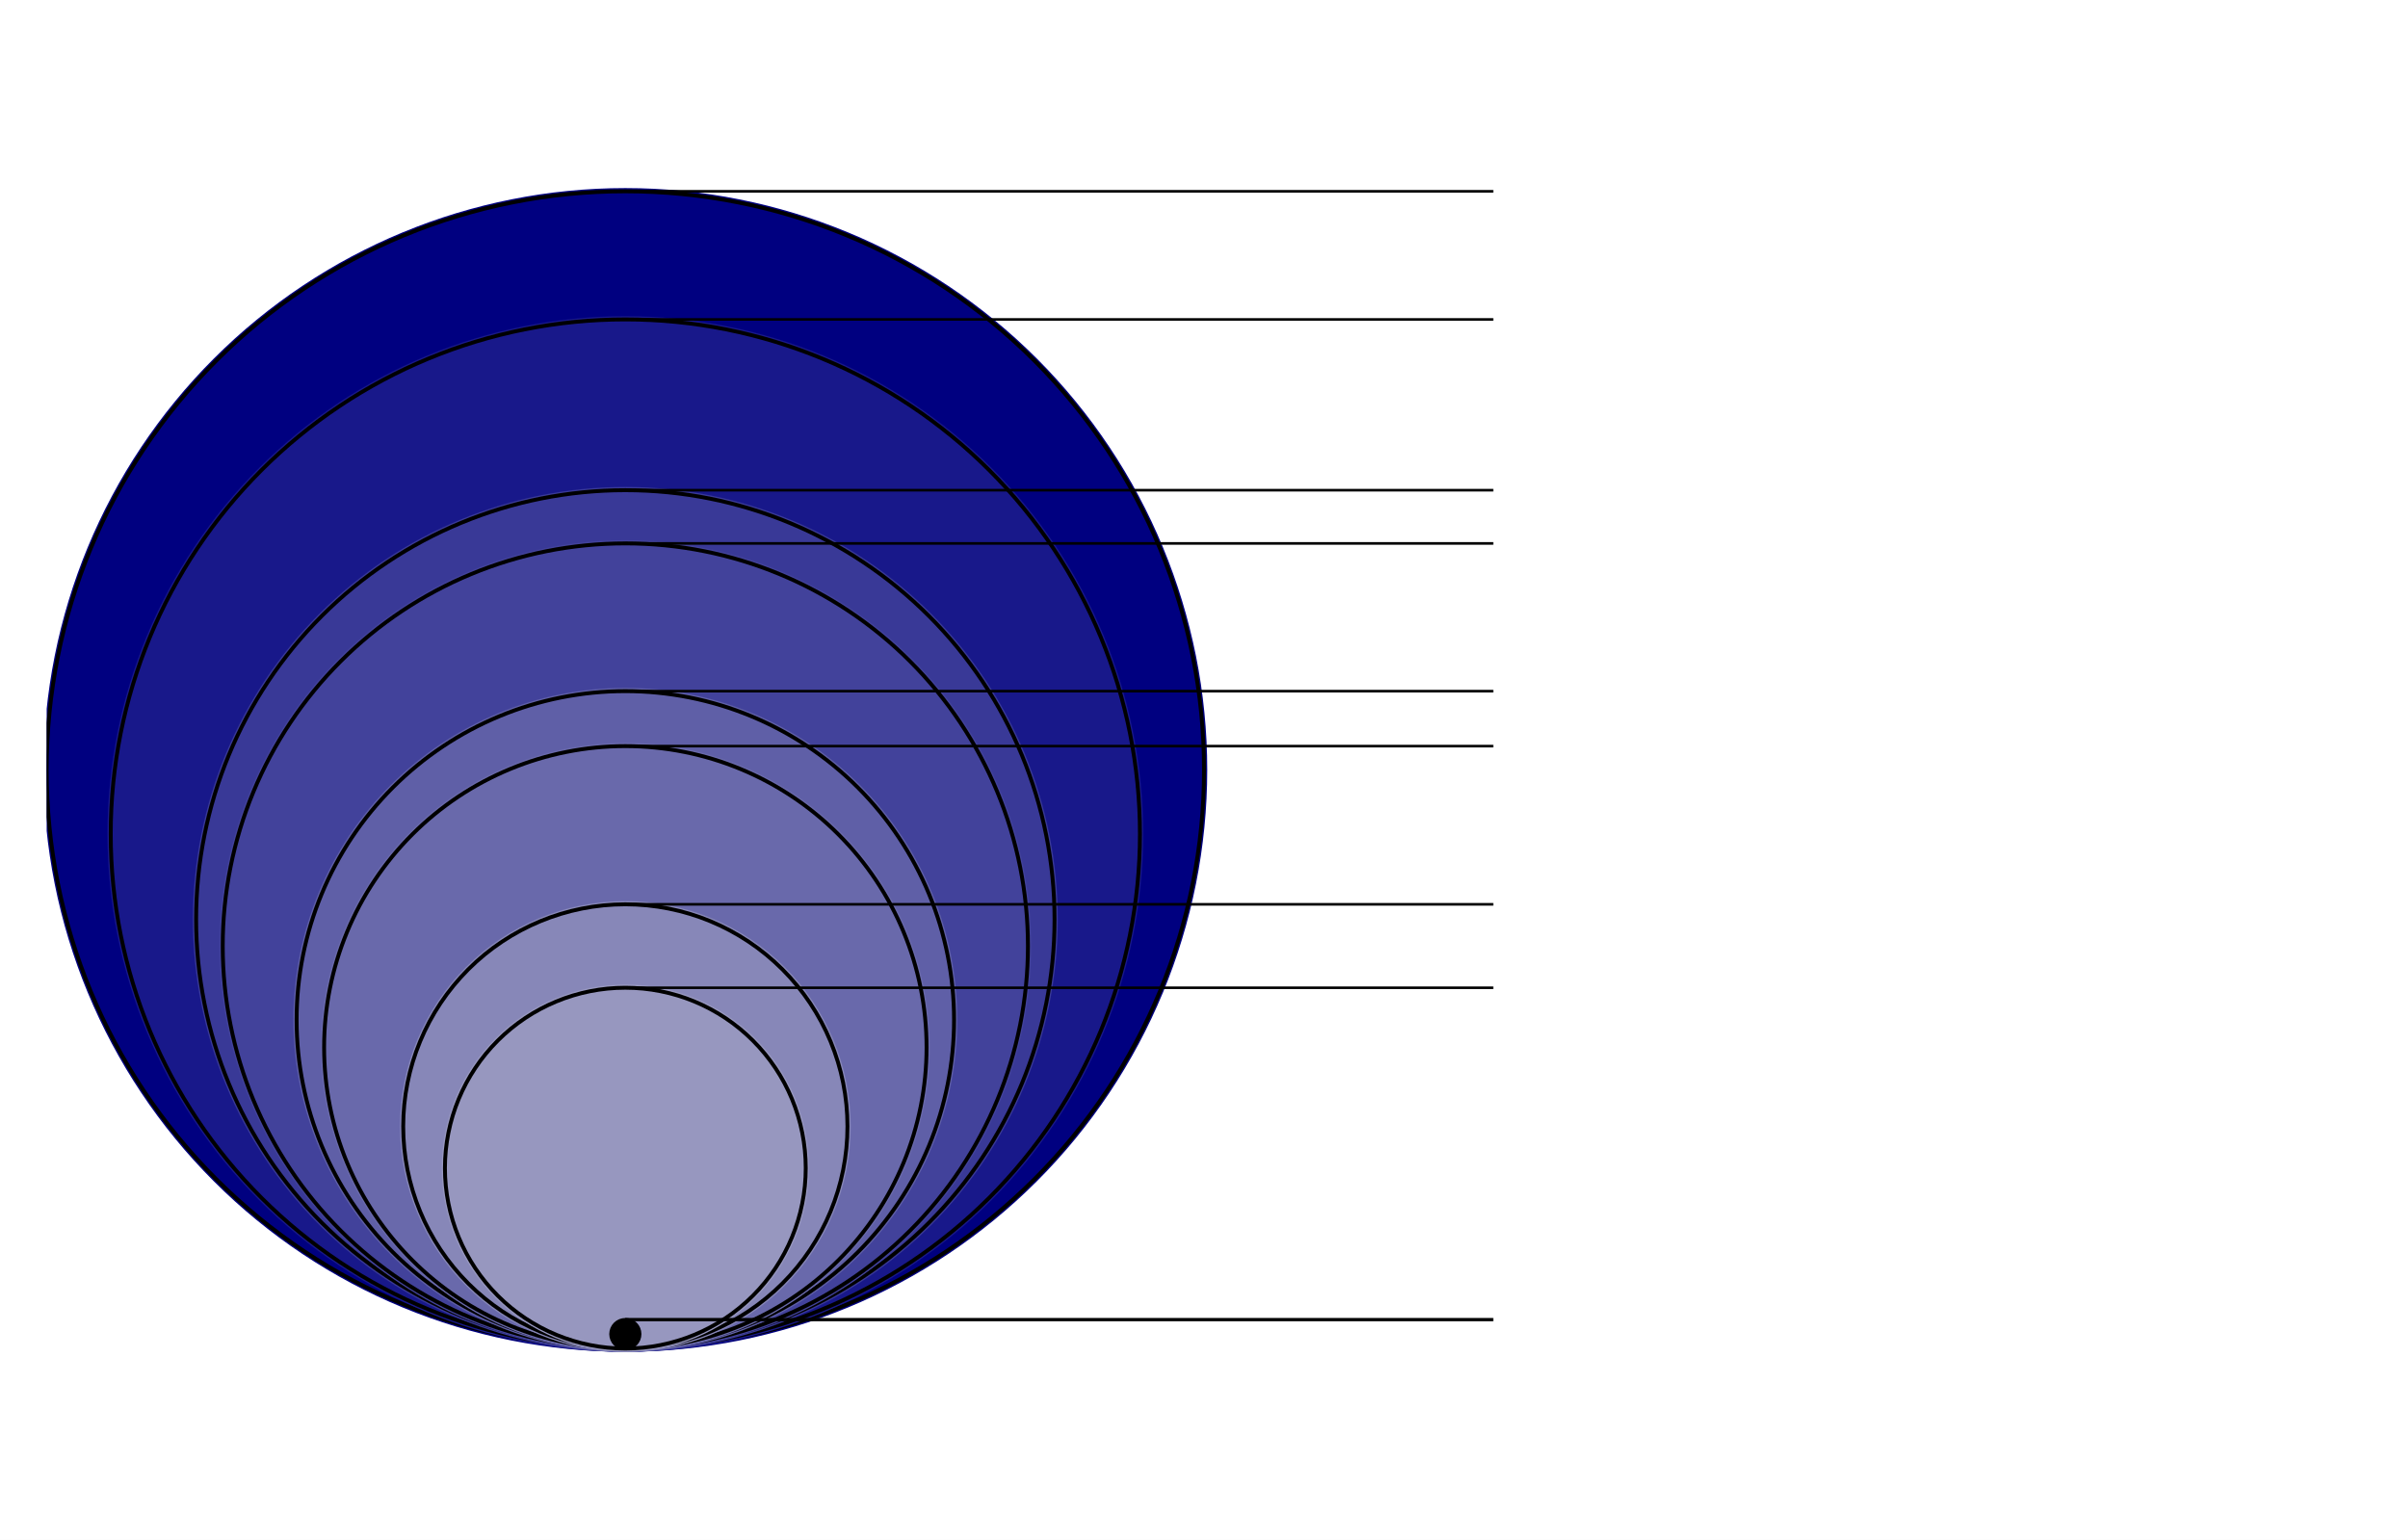
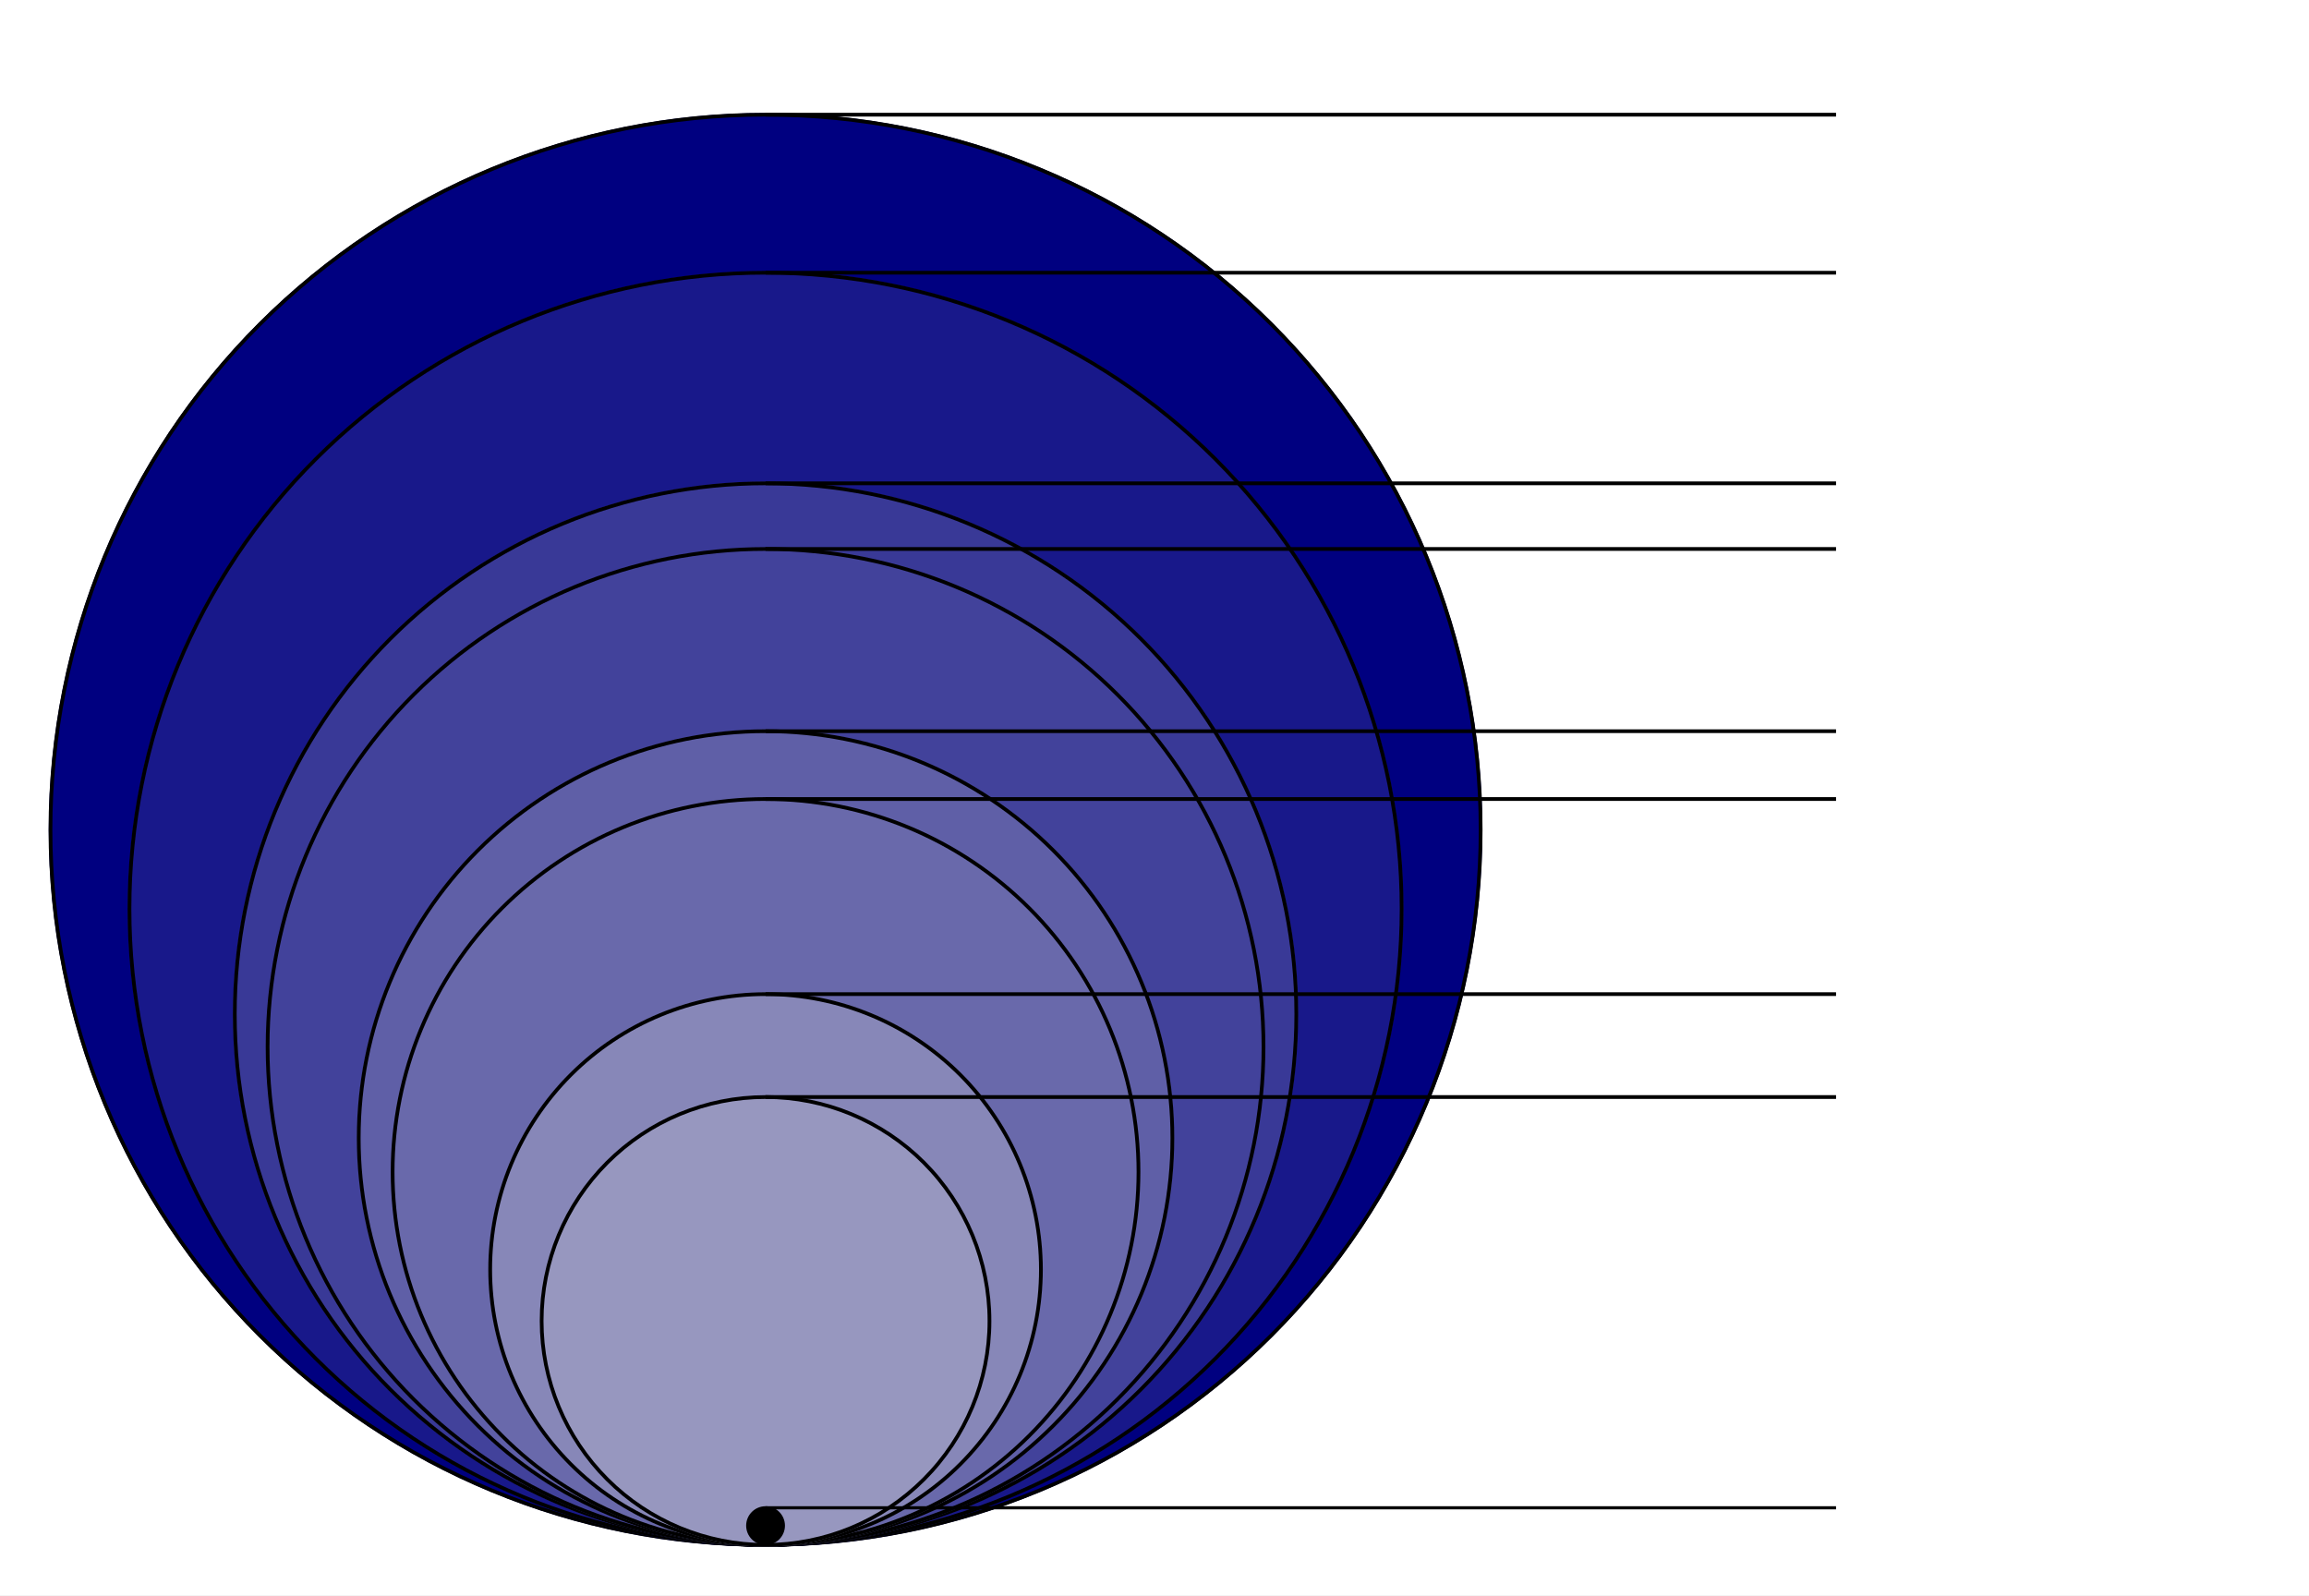
- <svg xmlns="http://www.w3.org/2000/svg" width="371.52pt" height="237.6pt" viewBox="0 0 371.52 237.6" version="1.1">
+ <svg xmlns="http://www.w3.org/2000/svg" width="371.52pt" height="256.69pt" viewBox="0 0 371.52 256.69" version="1.1">
  <defs>
    <style type="text/css">*{stroke-linejoin: round; stroke-linecap: butt}</style>
  </defs>
  <g id="figure_1">
    <g id="patch_1">
-       <path d="M 0 237.6  L 371.52 237.6  L 371.52 0  L 0 0  z " style="fill: #ffffff" />
+       <path d="M 0 256.69  L 371.52 256.69  L 371.52 0  L 0 0  z " style="fill: #ffffff" />
    </g>
    <g id="axes_1">
      <g id="patch_2">
-         <path d="M 96.48 208.08  C 120.157 208.08 142.868 198.673 159.61 181.93  C 176.353 165.188 185.76 142.477 185.76 118.8  C 185.76 95.123 176.353 72.412 159.61 55.67  C 142.868 38.927 120.157 29.52 96.48 29.52  C 72.803 29.52 50.092 38.927 33.35 55.67  C 16.607 72.412 7.2 95.123 7.2 118.8  C 7.2 142.477 16.607 165.188 33.35 181.93  C 50.092 198.673 72.803 208.08 96.48 208.08  z " clip-path="url(#p1e48f04310)" style="fill: #000080; stroke: #000080; stroke-linejoin: miter" />
+         <path d="M 123.178 248.342  C 153.631 248.342 182.841 236.243 204.375 214.709  C 225.908 193.176 238.007 163.966 238.007 133.513  C 238.007 103.059 225.908 73.849 204.375 52.316  C 182.841 30.782 153.631 18.683 123.178 18.683  C 92.725 18.683 63.515 30.782 41.981 52.316  C 20.447 73.849 8.348 103.059 8.348 133.513  C 8.348 163.966 20.447 193.176 41.981 214.709  C 63.515 236.243 92.725 248.342 123.178 248.342  z " clip-path="url(#pa983906315)" style="fill: #000080; stroke: #000080; stroke-linejoin: miter" />
      </g>
      <g id="patch_3">
-         <path d="M 96.48 208.08  C 120.157 208.08 142.868 198.673 159.61 181.93  C 176.353 165.188 185.76 142.477 185.76 118.8  C 185.76 95.123 176.353 72.412 159.61 55.67  C 142.868 38.927 120.157 29.52 96.48 29.52  C 72.803 29.52 50.092 38.927 33.35 55.67  C 16.607 72.412 7.2 95.123 7.2 118.8  C 7.2 142.477 16.607 165.188 33.35 181.93  C 50.092 198.673 72.803 208.08 96.48 208.08  L 96.48 208.08  z " clip-path="url(#p1e48f04310)" style="fill: none; stroke: #000000; stroke-width: 0.6; stroke-linejoin: miter" />
+         <path d="M 123.178 248.572  C 153.692 248.572 182.96 236.448 204.537 214.872  C 226.114 193.295 238.237 164.027 238.237 133.513  C 238.237 102.998 226.114 73.73 204.537 52.153  C 182.96 30.577 153.692 18.453 123.178 18.453  C 92.664 18.453 63.395 30.577 41.819 52.153  C 20.242 73.73 8.119 102.998 8.119 133.513  C 8.119 164.027 20.242 193.295 41.819 214.872  C 63.395 236.448 92.664 248.572 123.178 248.572  L 123.178 248.572  z " clip-path="url(#pa983906315)" style="fill: none; stroke: #000000; stroke-width: 0.6; stroke-linejoin: miter" />
      </g>
      <g id="patch_4">
-         <path d="M 96.48 208.08  C 117.536 208.08 137.732 199.714 152.621 184.826  C 167.51 169.937 175.875 149.741 175.875 128.685  C 175.875 107.629 167.51 87.433 152.621 72.544  C 137.732 57.655 117.536 49.29 96.48 49.29  C 75.424 49.29 55.228 57.655 40.339 72.544  C 25.45 87.433 17.085 107.629 17.085 128.685  C 17.085 149.741 25.45 169.937 40.339 184.826  C 55.228 199.714 75.424 208.08 96.48 208.08  z " clip-path="url(#p1e48f04310)" style="fill: #18188a; stroke: #18188a; stroke-linejoin: miter" />
+         <path d="M 123.178 248.342  C 150.259 248.342 176.235 237.583 195.385 218.433  C 214.534 199.284 225.294 173.308 225.294 146.226  C 225.294 119.145 214.534 93.169 195.385 74.019  C 176.235 54.87 150.259 44.11 123.178 44.11  C 96.096 44.11 70.12 54.87 50.971 74.019  C 31.821 93.169 21.062 119.145 21.062 146.226  C 21.062 173.308 31.821 199.284 50.971 218.433  C 70.12 237.583 96.096 248.342 123.178 248.342  z " clip-path="url(#pa983906315)" style="fill: #18188a; stroke: #18188a; stroke-linejoin: miter" />
      </g>
      <g id="patch_5">
-         <path d="M 96.48 208.08  C 117.536 208.08 137.732 199.714 152.621 184.826  C 167.51 169.937 175.875 149.741 175.875 128.685  C 175.875 107.629 167.51 87.433 152.621 72.544  C 137.732 57.655 117.536 49.29 96.48 49.29  C 75.424 49.29 55.228 57.655 40.339 72.544  C 25.45 87.433 17.085 107.629 17.085 128.685  C 17.085 149.741 25.45 169.937 40.339 184.826  C 55.228 199.714 75.424 208.08 96.48 208.08  L 96.48 208.08  z " clip-path="url(#p1e48f04310)" style="fill: none; stroke: #000000; stroke-width: 0.6; stroke-linejoin: miter" />
+         <path d="M 123.178 248.572  C 150.32 248.572 176.355 237.788 195.547 218.595  C 214.74 199.403 225.524 173.369 225.524 146.226  C 225.524 119.084 214.74 93.049 195.547 73.857  C 176.355 54.664 150.32 43.88 123.178 43.88  C 96.035 43.88 70.001 54.664 50.809 73.857  C 31.616 93.049 20.832 119.084 20.832 146.226  C 20.832 173.369 31.616 199.403 50.809 218.595  C 70.001 237.788 96.035 248.572 123.178 248.572  L 123.178 248.572  z " clip-path="url(#pa983906315)" style="fill: none; stroke: #000000; stroke-width: 0.6; stroke-linejoin: miter" />
      </g>
      <g id="patch_6">
-         <path d="M 96.48 208.08  C 114.042 208.08 130.887 201.103 143.305 188.684  C 155.724 176.266 162.701 159.421 162.701 141.859  C 162.701 124.297 155.724 107.452 143.305 95.033  C 130.887 82.615 114.042 75.638 96.48 75.638  C 78.918 75.638 62.073 82.615 49.655 95.033  C 37.236 107.452 30.259 124.297 30.259 141.859  C 30.259 159.421 37.236 176.266 49.655 188.684  C 62.073 201.103 78.918 208.08 96.48 208.08  z " clip-path="url(#p1e48f04310)" style="fill: #393997; stroke: #393997; stroke-linejoin: miter" />
+         <path d="M 123.178 248.342  C 145.766 248.342 167.432 239.368 183.404 223.396  C 199.376 207.424 208.35 185.758 208.35 163.17  C 208.35 140.582 199.376 118.917 183.404 102.945  C 167.432 86.973 145.766 77.998 123.178 77.998  C 100.59 77.998 78.924 86.973 62.952 102.945  C 46.98 118.917 38.006 140.582 38.006 163.17  C 38.006 185.758 46.98 207.424 62.952 223.396  C 78.924 239.368 100.59 248.342 123.178 248.342  z " clip-path="url(#pa983906315)" style="fill: #393997; stroke: #393997; stroke-linejoin: miter" />
      </g>
      <g id="patch_7">
-         <path d="M 96.48 208.08  C 114.042 208.08 130.887 201.103 143.305 188.684  C 155.724 176.266 162.701 159.421 162.701 141.859  C 162.701 124.297 155.724 107.452 143.305 95.033  C 130.887 82.615 114.042 75.638 96.48 75.638  C 78.918 75.638 62.073 82.615 49.655 95.033  C 37.236 107.452 30.259 124.297 30.259 141.859  C 30.259 159.421 37.236 176.266 49.655 188.684  C 62.073 201.103 78.918 208.08 96.48 208.08  L 96.48 208.08  z " clip-path="url(#p1e48f04310)" style="fill: none; stroke: #000000; stroke-width: 0.6; stroke-linejoin: miter" />
+         <path d="M 123.178 248.572  C 145.827 248.572 167.551 239.573 183.566 223.558  C 199.581 207.543 208.579 185.819 208.579 163.17  C 208.579 140.521 199.581 118.797 183.566 102.782  C 167.551 86.767 145.827 77.769 123.178 77.769  C 100.529 77.769 78.805 86.767 62.79 102.782  C 46.775 118.797 37.776 140.521 37.776 163.17  C 37.776 185.819 46.775 207.543 62.79 223.558  C 78.805 239.573 100.529 248.572 123.178 248.572  L 123.178 248.572  z " clip-path="url(#pa983906315)" style="fill: none; stroke: #000000; stroke-width: 0.6; stroke-linejoin: miter" />
      </g>
      <g id="patch_8">
-         <path d="M 96.48 208.08  C 112.953 208.08 128.754 201.535 140.403 189.887  C 152.051 178.238 158.596 162.437 158.596 145.964  C 158.596 129.491 152.051 113.69 140.403 102.041  C 128.754 90.393 112.953 83.848 96.48 83.848  C 80.007 83.848 64.206 90.393 52.557 102.041  C 40.909 113.69 34.364 129.491 34.364 145.964  C 34.364 162.437 40.909 178.238 52.557 189.887  C 64.206 201.535 80.007 208.08 96.48 208.08  z " clip-path="url(#p1e48f04310)" style="fill: #42429b; stroke: #42429b; stroke-linejoin: miter" />
+         <path d="M 123.178 248.342  C 144.365 248.342 164.688 239.924 179.67 224.942  C 194.652 209.96 203.07 189.638 203.07 168.45  C 203.07 147.263 194.652 126.94 179.67 111.958  C 164.688 96.976 144.365 88.558 123.178 88.558  C 101.99 88.558 81.668 96.976 66.686 111.958  C 51.704 126.94 43.286 147.263 43.286 168.45  C 43.286 189.638 51.704 209.96 66.686 224.942  C 81.668 239.924 101.99 248.342 123.178 248.342  z " clip-path="url(#pa983906315)" style="fill: #42429b; stroke: #42429b; stroke-linejoin: miter" />
      </g>
      <g id="patch_9">
-         <path d="M 96.48 208.08  C 112.953 208.08 128.754 201.535 140.403 189.887  C 152.051 178.238 158.596 162.437 158.596 145.964  C 158.596 129.491 152.051 113.69 140.403 102.041  C 128.754 90.393 112.953 83.848 96.48 83.848  C 80.007 83.848 64.206 90.393 52.557 102.041  C 40.909 113.69 34.364 129.491 34.364 145.964  C 34.364 162.437 40.909 178.238 52.557 189.887  C 64.206 201.535 80.007 208.08 96.48 208.08  L 96.48 208.08  z " clip-path="url(#p1e48f04310)" style="fill: none; stroke: #000000; stroke-width: 0.6; stroke-linejoin: miter" />
+         <path d="M 123.178 248.572  C 144.426 248.572 164.807 240.13 179.832 225.105  C 194.857 210.08 203.299 189.699 203.299 168.45  C 203.299 147.202 194.857 126.821 179.832 111.796  C 164.807 96.771 144.426 88.329 123.178 88.329  C 101.929 88.329 81.548 96.771 66.523 111.796  C 51.498 126.821 43.056 147.202 43.056 168.45  C 43.056 189.699 51.498 210.08 66.523 225.105  C 81.548 240.13 101.929 248.572 123.178 248.572  L 123.178 248.572  z " clip-path="url(#pa983906315)" style="fill: none; stroke: #000000; stroke-width: 0.6; stroke-linejoin: miter" />
      </g>
      <g id="patch_10">
-         <path d="M 96.48 208.08  C 109.93 208.08 122.832 202.736 132.343 193.225  C 141.854 183.714 147.197 170.813 147.197 157.363  C 147.197 143.912 141.854 131.011 132.343 121.5  C 122.832 111.989 109.93 106.645 96.48 106.645  C 83.03 106.645 70.128 111.989 60.617 121.5  C 51.106 131.011 45.763 143.912 45.763 157.363  C 45.763 170.813 51.106 183.714 60.617 193.225  C 70.128 202.736 83.03 208.08 96.48 208.08  z " clip-path="url(#p1e48f04310)" style="fill: #5f5fa7; stroke: #5f5fa7; stroke-linejoin: miter" />
+         <path d="M 123.178 248.342  C 140.477 248.342 157.071 241.469 169.304 229.236  C 181.536 217.004 188.409 200.41 188.409 183.111  C 188.409 165.811 181.536 149.218 169.304 136.985  C 157.071 124.752 140.477 117.879 123.178 117.879  C 105.878 117.879 89.285 124.752 77.052 136.985  C 64.82 149.218 57.946 165.811 57.946 183.111  C 57.946 200.41 64.82 217.004 77.052 229.236  C 89.285 241.469 105.878 248.342 123.178 248.342  z " clip-path="url(#pa983906315)" style="fill: #5f5fa7; stroke: #5f5fa7; stroke-linejoin: miter" />
      </g>
      <g id="patch_11">
-         <path d="M 96.48 208.08  C 109.93 208.08 122.832 202.736 132.343 193.225  C 141.854 183.714 147.197 170.813 147.197 157.363  C 147.197 143.912 141.854 131.011 132.343 121.5  C 122.832 111.989 109.93 106.645 96.48 106.645  C 83.03 106.645 70.128 111.989 60.617 121.5  C 51.106 131.011 45.763 143.912 45.763 157.363  C 45.763 170.813 51.106 183.714 60.617 193.225  C 70.128 202.736 83.03 208.08 96.48 208.08  L 96.48 208.08  z " clip-path="url(#p1e48f04310)" style="fill: none; stroke: #000000; stroke-width: 0.6; stroke-linejoin: miter" />
+         <path d="M 123.178 248.572  C 140.538 248.572 157.19 241.674 169.466 229.399  C 181.742 217.123 188.639 200.471 188.639 183.111  C 188.639 165.75 181.742 149.098 169.466 136.823  C 157.19 124.547 140.538 117.649 123.178 117.649  C 105.817 117.649 89.166 124.547 76.89 136.823  C 64.614 149.098 57.717 165.75 57.717 183.111  C 57.717 200.471 64.614 217.123 76.89 229.399  C 89.166 241.674 105.817 248.572 123.178 248.572  L 123.178 248.572  z " clip-path="url(#pa983906315)" style="fill: none; stroke: #000000; stroke-width: 0.6; stroke-linejoin: miter" />
      </g>
      <g id="patch_12">
-         <path d="M 96.48 208.08  C 108.806 208.08 120.628 203.183 129.344 194.467  C 138.06 185.752 142.957 173.929 142.957 161.603  C 142.957 149.278 138.06 137.455 129.344 128.739  C 120.628 120.024 108.806 115.127 96.48 115.127  C 84.154 115.127 72.332 120.024 63.616 128.739  C 54.9 137.455 50.003 149.278 50.003 161.603  C 50.003 173.929 54.9 185.752 63.616 194.467  C 72.332 203.183 84.154 208.08 96.48 208.08  z " clip-path="url(#p1e48f04310)" style="fill: #6969ab; stroke: #6969ab; stroke-linejoin: miter" />
+         <path d="M 123.178 248.342  C 139.031 248.342 154.237 242.044 165.447 230.834  C 176.656 219.624 182.955 204.418 182.955 188.565  C 182.955 172.712 176.656 157.506 165.447 146.296  C 154.237 135.086 139.031 128.788 123.178 128.788  C 107.325 128.788 92.119 135.086 80.909 146.296  C 69.699 157.506 63.401 172.712 63.401 188.565  C 63.401 204.418 69.699 219.624 80.909 230.834  C 92.119 242.044 107.325 248.342 123.178 248.342  z " clip-path="url(#pa983906315)" style="fill: #6969ab; stroke: #6969ab; stroke-linejoin: miter" />
      </g>
      <g id="patch_13">
-         <path d="M 96.48 208.08  C 108.806 208.08 120.628 203.183 129.344 194.467  C 138.06 185.752 142.957 173.929 142.957 161.603  C 142.957 149.278 138.06 137.455 129.344 128.739  C 120.628 120.024 108.806 115.127 96.48 115.127  C 84.154 115.127 72.332 120.024 63.616 128.739  C 54.9 137.455 50.003 149.278 50.003 161.603  C 50.003 173.929 54.9 185.752 63.616 194.467  C 72.332 203.183 84.154 208.08 96.48 208.08  L 96.48 208.08  z " clip-path="url(#p1e48f04310)" style="fill: none; stroke: #000000; stroke-width: 0.6; stroke-linejoin: miter" />
+         <path d="M 123.178 248.572  C 139.092 248.572 154.356 242.249 165.609 230.996  C 176.862 219.743 183.185 204.479 183.185 188.565  C 183.185 172.651 176.862 157.387 165.609 146.134  C 154.356 134.881 139.092 128.558 123.178 128.558  C 107.264 128.558 92 134.881 80.747 146.134  C 69.494 157.387 63.171 172.651 63.171 188.565  C 63.171 204.479 69.494 219.743 80.747 230.996  C 92 242.249 107.264 248.572 123.178 248.572  L 123.178 248.572  z " clip-path="url(#pa983906315)" style="fill: none; stroke: #000000; stroke-width: 0.6; stroke-linejoin: miter" />
      </g>
      <g id="patch_14">
-         <path d="M 96.48 208.08  C 105.569 208.08 114.287 204.469 120.714 198.042  C 127.141 191.615 130.752 182.897 130.752 173.808  C 130.752 164.719 127.141 156.001 120.714 149.574  C 114.287 143.147 105.569 139.536 96.48 139.536  C 87.391 139.536 78.673 143.147 72.246 149.574  C 65.819 156.001 62.208 164.719 62.208 173.808  C 62.208 182.897 65.819 191.615 72.246 198.042  C 78.673 204.469 87.391 208.08 96.48 208.08  z " clip-path="url(#p1e48f04310)" style="fill: #8787b8; stroke: #8787b8; stroke-linejoin: miter" />
+         <path d="M 123.178 248.342  C 134.868 248.342 146.081 243.698 154.347 235.431  C 162.613 227.165 167.258 215.953 167.258 204.262  C 167.258 192.572 162.613 181.36 154.347 173.093  C 146.081 164.827 134.868 160.183 123.178 160.183  C 111.488 160.183 100.275 164.827 92.009 173.093  C 83.743 181.36 79.098 192.572 79.098 204.262  C 79.098 215.953 83.743 227.165 92.009 235.431  C 100.275 243.698 111.488 248.342 123.178 248.342  z " clip-path="url(#pa983906315)" style="fill: #8787b8; stroke: #8787b8; stroke-linejoin: miter" />
      </g>
      <g id="patch_15">
-         <path d="M 96.48 208.08  C 105.569 208.08 114.287 204.469 120.714 198.042  C 127.141 191.615 130.752 182.897 130.752 173.808  C 130.752 164.719 127.141 156.001 120.714 149.574  C 114.287 143.147 105.569 139.536 96.48 139.536  C 87.391 139.536 78.673 143.147 72.246 149.574  C 65.819 156.001 62.208 164.719 62.208 173.808  C 62.208 182.897 65.819 191.615 72.246 198.042  C 78.673 204.469 87.391 208.08 96.48 208.08  L 96.48 208.08  z " clip-path="url(#p1e48f04310)" style="fill: none; stroke: #000000; stroke-width: 0.6; stroke-linejoin: miter" />
+         <path d="M 123.178 248.572  C 134.929 248.572 146.2 243.903 154.509 235.594  C 162.818 227.285 167.487 216.013 167.487 204.262  C 167.487 192.512 162.818 181.24 154.509 172.931  C 146.2 164.622 134.929 159.953 123.178 159.953  C 111.427 159.953 100.156 164.622 91.846 172.931  C 83.537 181.24 78.869 192.512 78.869 204.262  C 78.869 216.013 83.537 227.285 91.846 235.594  C 100.156 243.903 111.427 248.572 123.178 248.572  L 123.178 248.572  z " clip-path="url(#pa983906315)" style="fill: none; stroke: #000000; stroke-width: 0.6; stroke-linejoin: miter" />
      </g>
      <g id="patch_16">
-         <path d="M 96.48 208.08  C 103.862 208.08 110.942 205.147 116.162 199.927  C 121.382 194.708 124.315 187.627 124.315 180.245  C 124.315 172.863 121.382 165.783 116.162 160.563  C 110.942 155.343 103.862 152.41 96.48 152.41  C 89.098 152.41 82.018 155.343 76.798 160.563  C 71.578 165.783 68.645 172.863 68.645 180.245  C 68.645 187.627 71.578 194.708 76.798 199.927  C 82.018 205.147 89.098 208.08 96.48 208.08  z " clip-path="url(#p1e48f04310)" style="fill: #9797bf; stroke: #9797bf; stroke-linejoin: miter" />
+         <path d="M 123.178 248.342  C 132.672 248.342 141.779 244.57 148.493 237.856  C 155.206 231.143 158.978 222.036 158.978 212.542  C 158.978 203.047 155.206 193.941 148.493 187.227  C 141.779 180.513 132.672 176.741 123.178 176.741  C 113.683 176.741 104.577 180.513 97.863 187.227  C 91.15 193.941 87.377 203.047 87.377 212.542  C 87.377 222.036 91.15 231.143 97.863 237.856  C 104.577 244.57 113.683 248.342 123.178 248.342  z " clip-path="url(#pa983906315)" style="fill: #9797bf; stroke: #9797bf; stroke-linejoin: miter" />
      </g>
      <g id="patch_17">
-         <path d="M 96.48 208.08  C 103.862 208.08 110.942 205.147 116.162 199.927  C 121.382 194.708 124.315 187.627 124.315 180.245  C 124.315 172.863 121.382 165.783 116.162 160.563  C 110.942 155.343 103.862 152.41 96.48 152.41  C 89.098 152.41 82.018 155.343 76.798 160.563  C 71.578 165.783 68.645 172.863 68.645 180.245  C 68.645 187.627 71.578 194.708 76.798 199.927  C 82.018 205.147 89.098 208.08 96.48 208.08  L 96.48 208.08  z " clip-path="url(#p1e48f04310)" style="fill: none; stroke: #000000; stroke-width: 0.6; stroke-linejoin: miter" />
+         <path d="M 123.178 248.572  C 132.733 248.572 141.898 244.775 148.655 238.019  C 155.412 231.262 159.208 222.097 159.208 212.542  C 159.208 202.986 155.412 193.821 148.655 187.065  C 141.898 180.308 132.733 176.512 123.178 176.512  C 113.623 176.512 104.457 180.308 97.701 187.065  C 90.944 193.821 87.148 202.986 87.148 212.542  C 87.148 222.097 90.944 231.262 97.701 238.019  C 104.457 244.775 113.623 248.572 123.178 248.572  L 123.178 248.572  z " clip-path="url(#pa983906315)" style="fill: none; stroke: #000000; stroke-width: 0.6; stroke-linejoin: miter" />
      </g>
      <g id="patch_18">
-         <path d="M 96.48 208.08  C 97.072 208.08 97.64 207.845 98.058 207.426  C 98.477 207.008 98.712 206.44 98.712 205.848  C 98.712 205.256 98.477 204.688 98.058 204.27  C 97.64 203.851 97.072 203.616 96.48 203.616  C 95.888 203.616 95.32 203.851 94.902 204.27  C 94.483 204.688 94.248 205.256 94.248 205.848  C 94.248 206.44 94.483 207.008 94.902 207.426  C 95.32 207.845 95.888 208.08 96.48 208.08  z " clip-path="url(#p1e48f04310)" style="stroke: #000000; stroke-width: 0.5; stroke-linejoin: miter" />
+         <path d="M 123.178 248.342  C 123.939 248.342 124.669 248.04 125.208 247.501  C 125.746 246.963 126.049 246.233 126.049 245.471  C 126.049 244.71 125.746 243.98 125.208 243.441  C 124.669 242.903 123.939 242.601 123.178 242.601  C 122.417 242.601 121.686 242.903 121.148 243.441  C 120.61 243.98 120.307 244.71 120.307 245.471  C 120.307 246.233 120.61 246.963 121.148 247.501  C 121.686 248.04 122.417 248.342 123.178 248.342  z " clip-path="url(#pa983906315)" style="stroke: #000000; stroke-width: 0.5; stroke-linejoin: miter" />
      </g>
      <g id="LineCollection_1">
-         <path d="M 96.48 29.52  L 230.4 29.52  " clip-path="url(#p1e48f04310)" style="fill: none; stroke: #000000; stroke-width: 0.4" />
+         <path d="M 123.178 18.453  L 295.422 18.453  " clip-path="url(#pa983906315)" style="fill: none; stroke: #000000; stroke-width: 0.6" />
      </g>
      <g id="LineCollection_2">
-         <path d="M 96.48 49.29  L 230.4 49.29  " clip-path="url(#p1e48f04310)" style="fill: none; stroke: #000000; stroke-width: 0.4" />
+         <path d="M 123.178 43.88  L 295.422 43.88  " clip-path="url(#pa983906315)" style="fill: none; stroke: #000000; stroke-width: 0.6" />
      </g>
      <g id="LineCollection_3">
-         <path d="M 96.48 75.638  L 230.4 75.638  " clip-path="url(#p1e48f04310)" style="fill: none; stroke: #000000; stroke-width: 0.4" />
+         <path d="M 123.178 77.769  L 295.422 77.769  " clip-path="url(#pa983906315)" style="fill: none; stroke: #000000; stroke-width: 0.6" />
      </g>
      <g id="LineCollection_4">
-         <path d="M 96.48 83.848  L 230.4 83.848  " clip-path="url(#p1e48f04310)" style="fill: none; stroke: #000000; stroke-width: 0.4" />
+         <path d="M 123.178 88.329  L 295.422 88.329  " clip-path="url(#pa983906315)" style="fill: none; stroke: #000000; stroke-width: 0.6" />
      </g>
      <g id="LineCollection_5">
-         <path d="M 96.48 106.645  L 230.4 106.645  " clip-path="url(#p1e48f04310)" style="fill: none; stroke: #000000; stroke-width: 0.4" />
+         <path d="M 123.178 117.649  L 295.422 117.649  " clip-path="url(#pa983906315)" style="fill: none; stroke: #000000; stroke-width: 0.6" />
      </g>
      <g id="LineCollection_6">
-         <path d="M 96.48 115.127  L 230.4 115.127  " clip-path="url(#p1e48f04310)" style="fill: none; stroke: #000000; stroke-width: 0.4" />
+         <path d="M 123.178 128.558  L 295.422 128.558  " clip-path="url(#pa983906315)" style="fill: none; stroke: #000000; stroke-width: 0.6" />
      </g>
      <g id="LineCollection_7">
-         <path d="M 96.48 139.536  L 230.4 139.536  " clip-path="url(#p1e48f04310)" style="fill: none; stroke: #000000; stroke-width: 0.4" />
+         <path d="M 123.178 159.953  L 295.422 159.953  " clip-path="url(#pa983906315)" style="fill: none; stroke: #000000; stroke-width: 0.6" />
      </g>
      <g id="LineCollection_8">
-         <path d="M 96.48 152.41  L 230.4 152.41  " clip-path="url(#p1e48f04310)" style="fill: none; stroke: #000000; stroke-width: 0.4" />
+         <path d="M 123.178 176.512  L 295.422 176.512  " clip-path="url(#pa983906315)" style="fill: none; stroke: #000000; stroke-width: 0.6" />
      </g>
      <g id="LineCollection_9">
-         <path d="M 96.48 203.616  L 230.4 203.616  " clip-path="url(#p1e48f04310)" style="fill: none; stroke: #000000; stroke-width: 0.5" />
+         <path d="M 123.178 242.601  L 295.422 242.601  " clip-path="url(#pa983906315)" style="fill: none; stroke: #000000; stroke-width: 0.5" />
      </g>
    </g>
  </g>
  <defs>
-     <clipPath id="p1e48f04310">
-       <rect x="7.2" y="7.2" width="357.12" height="223.2" />
+     <clipPath id="pa983906315">
+       <rect x="7.2" y="7.2" width="357.12" height="242.29" />
    </clipPath>
  </defs>
</svg>
